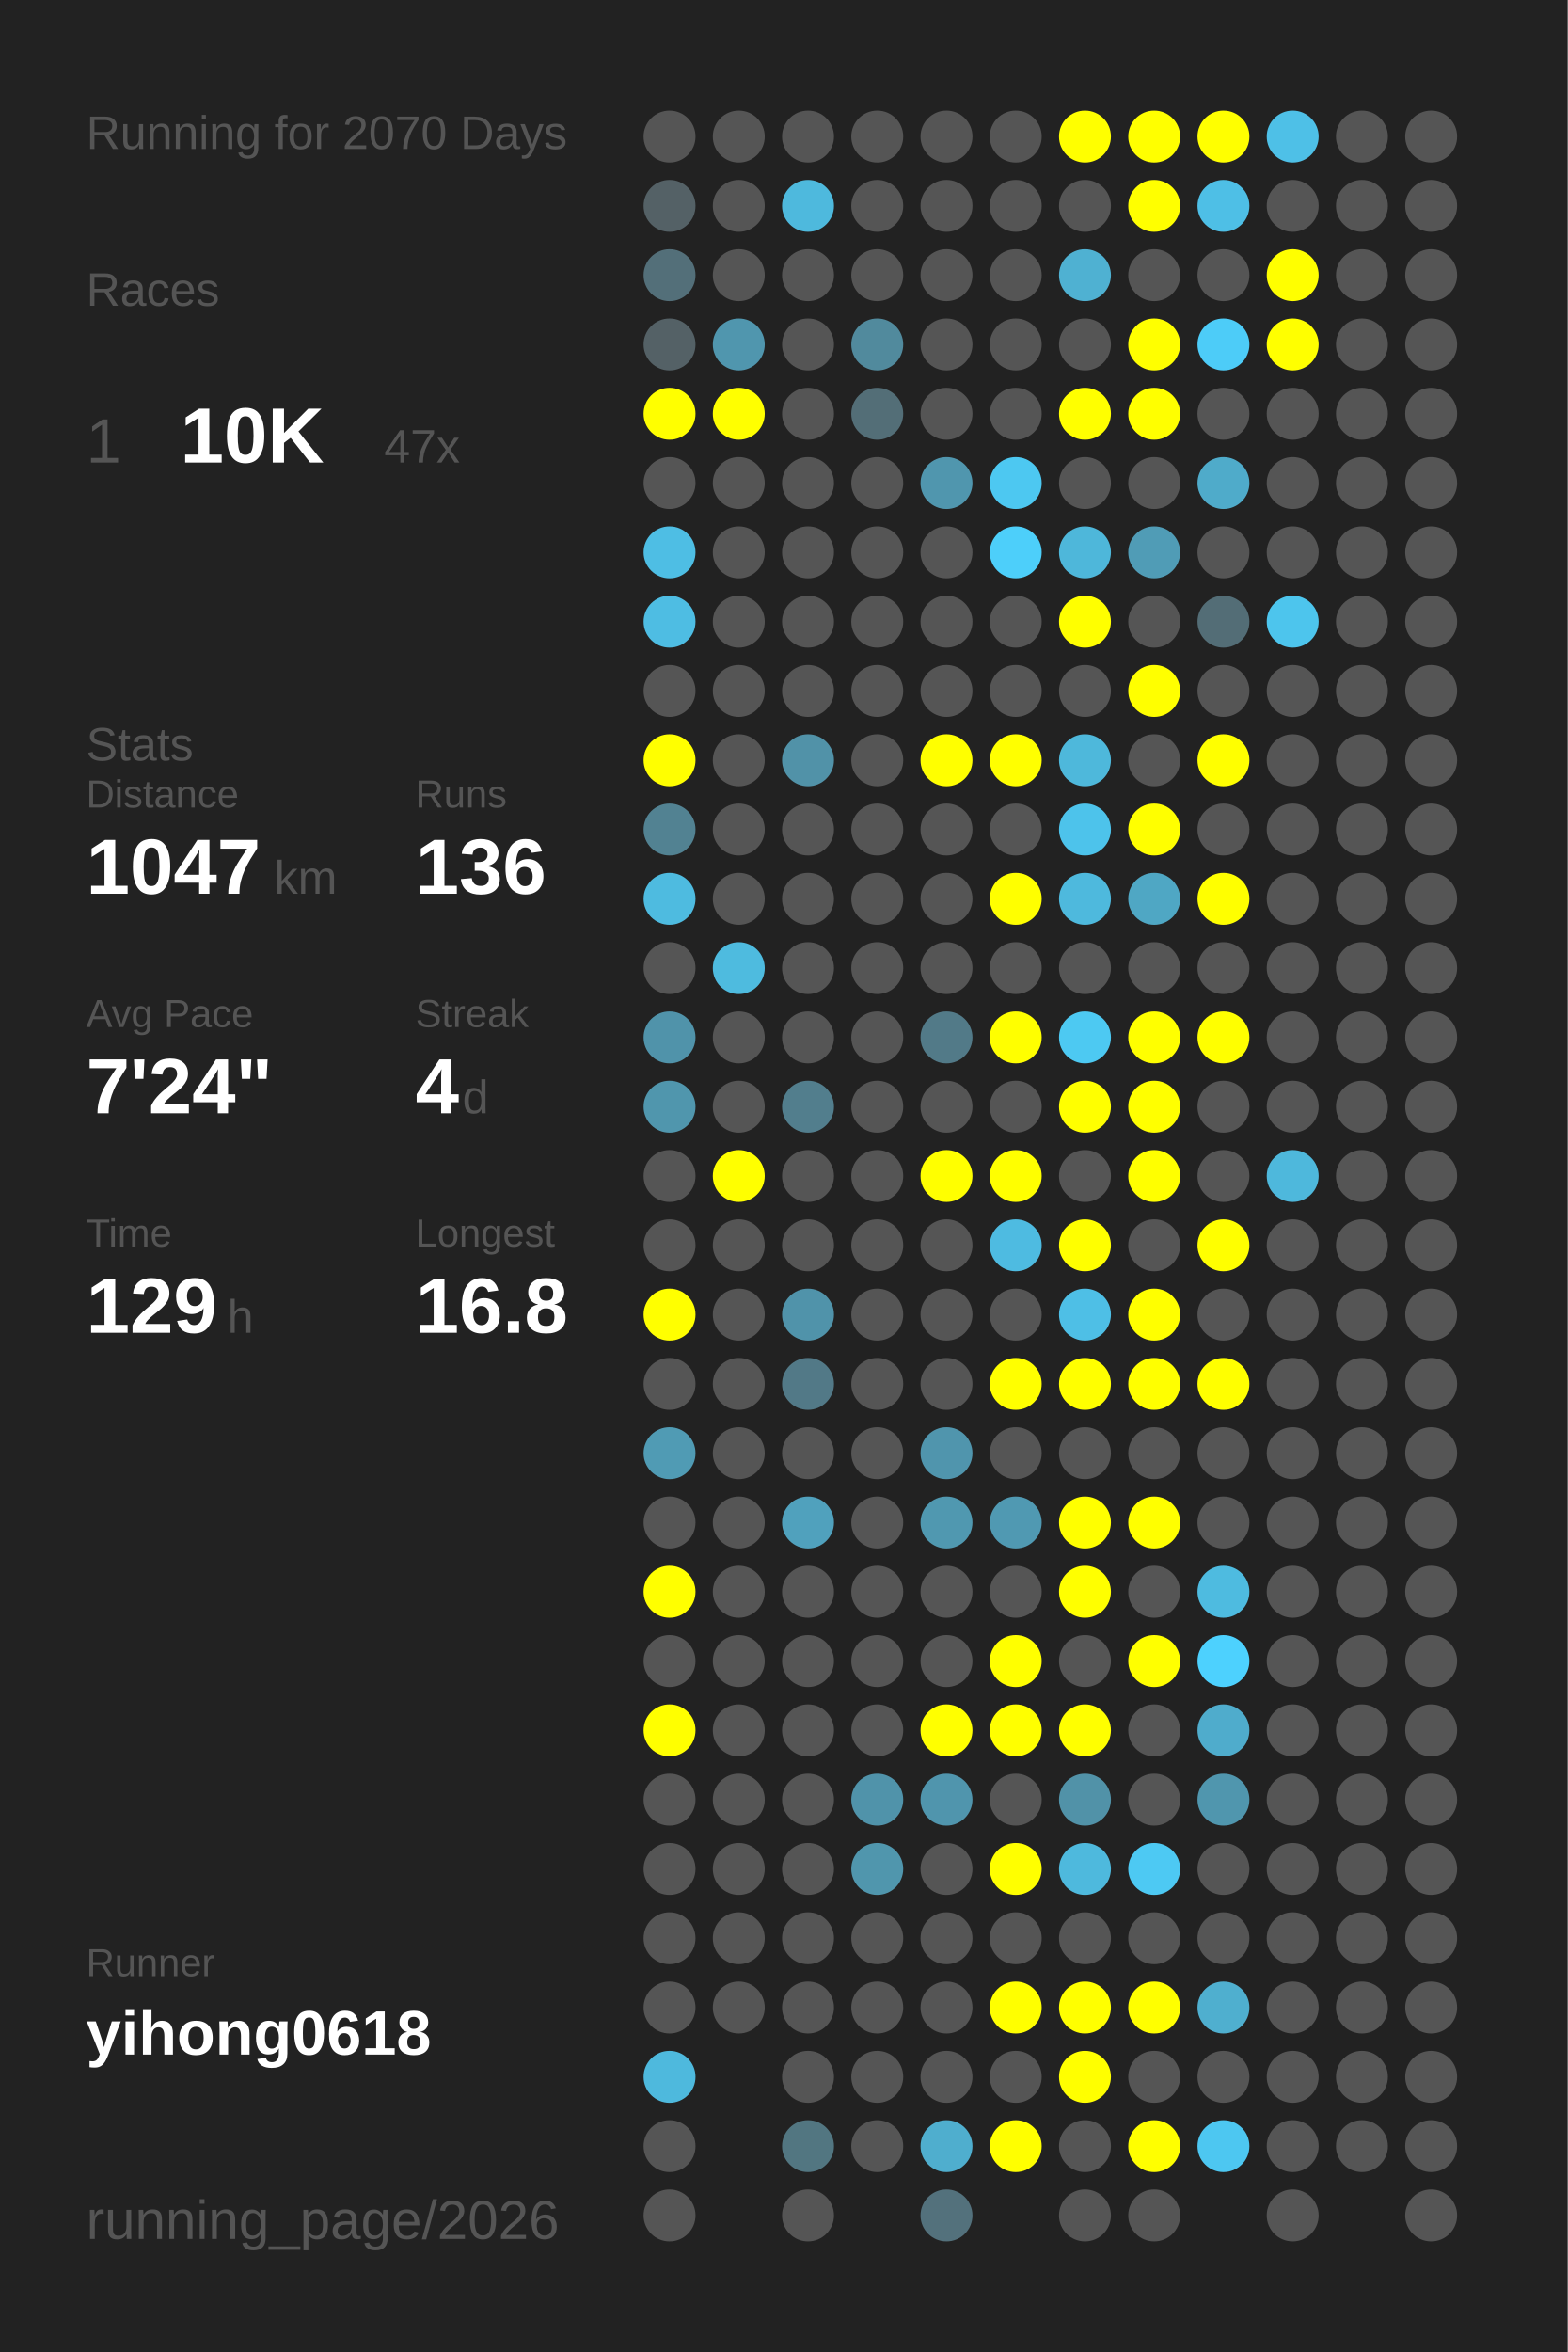
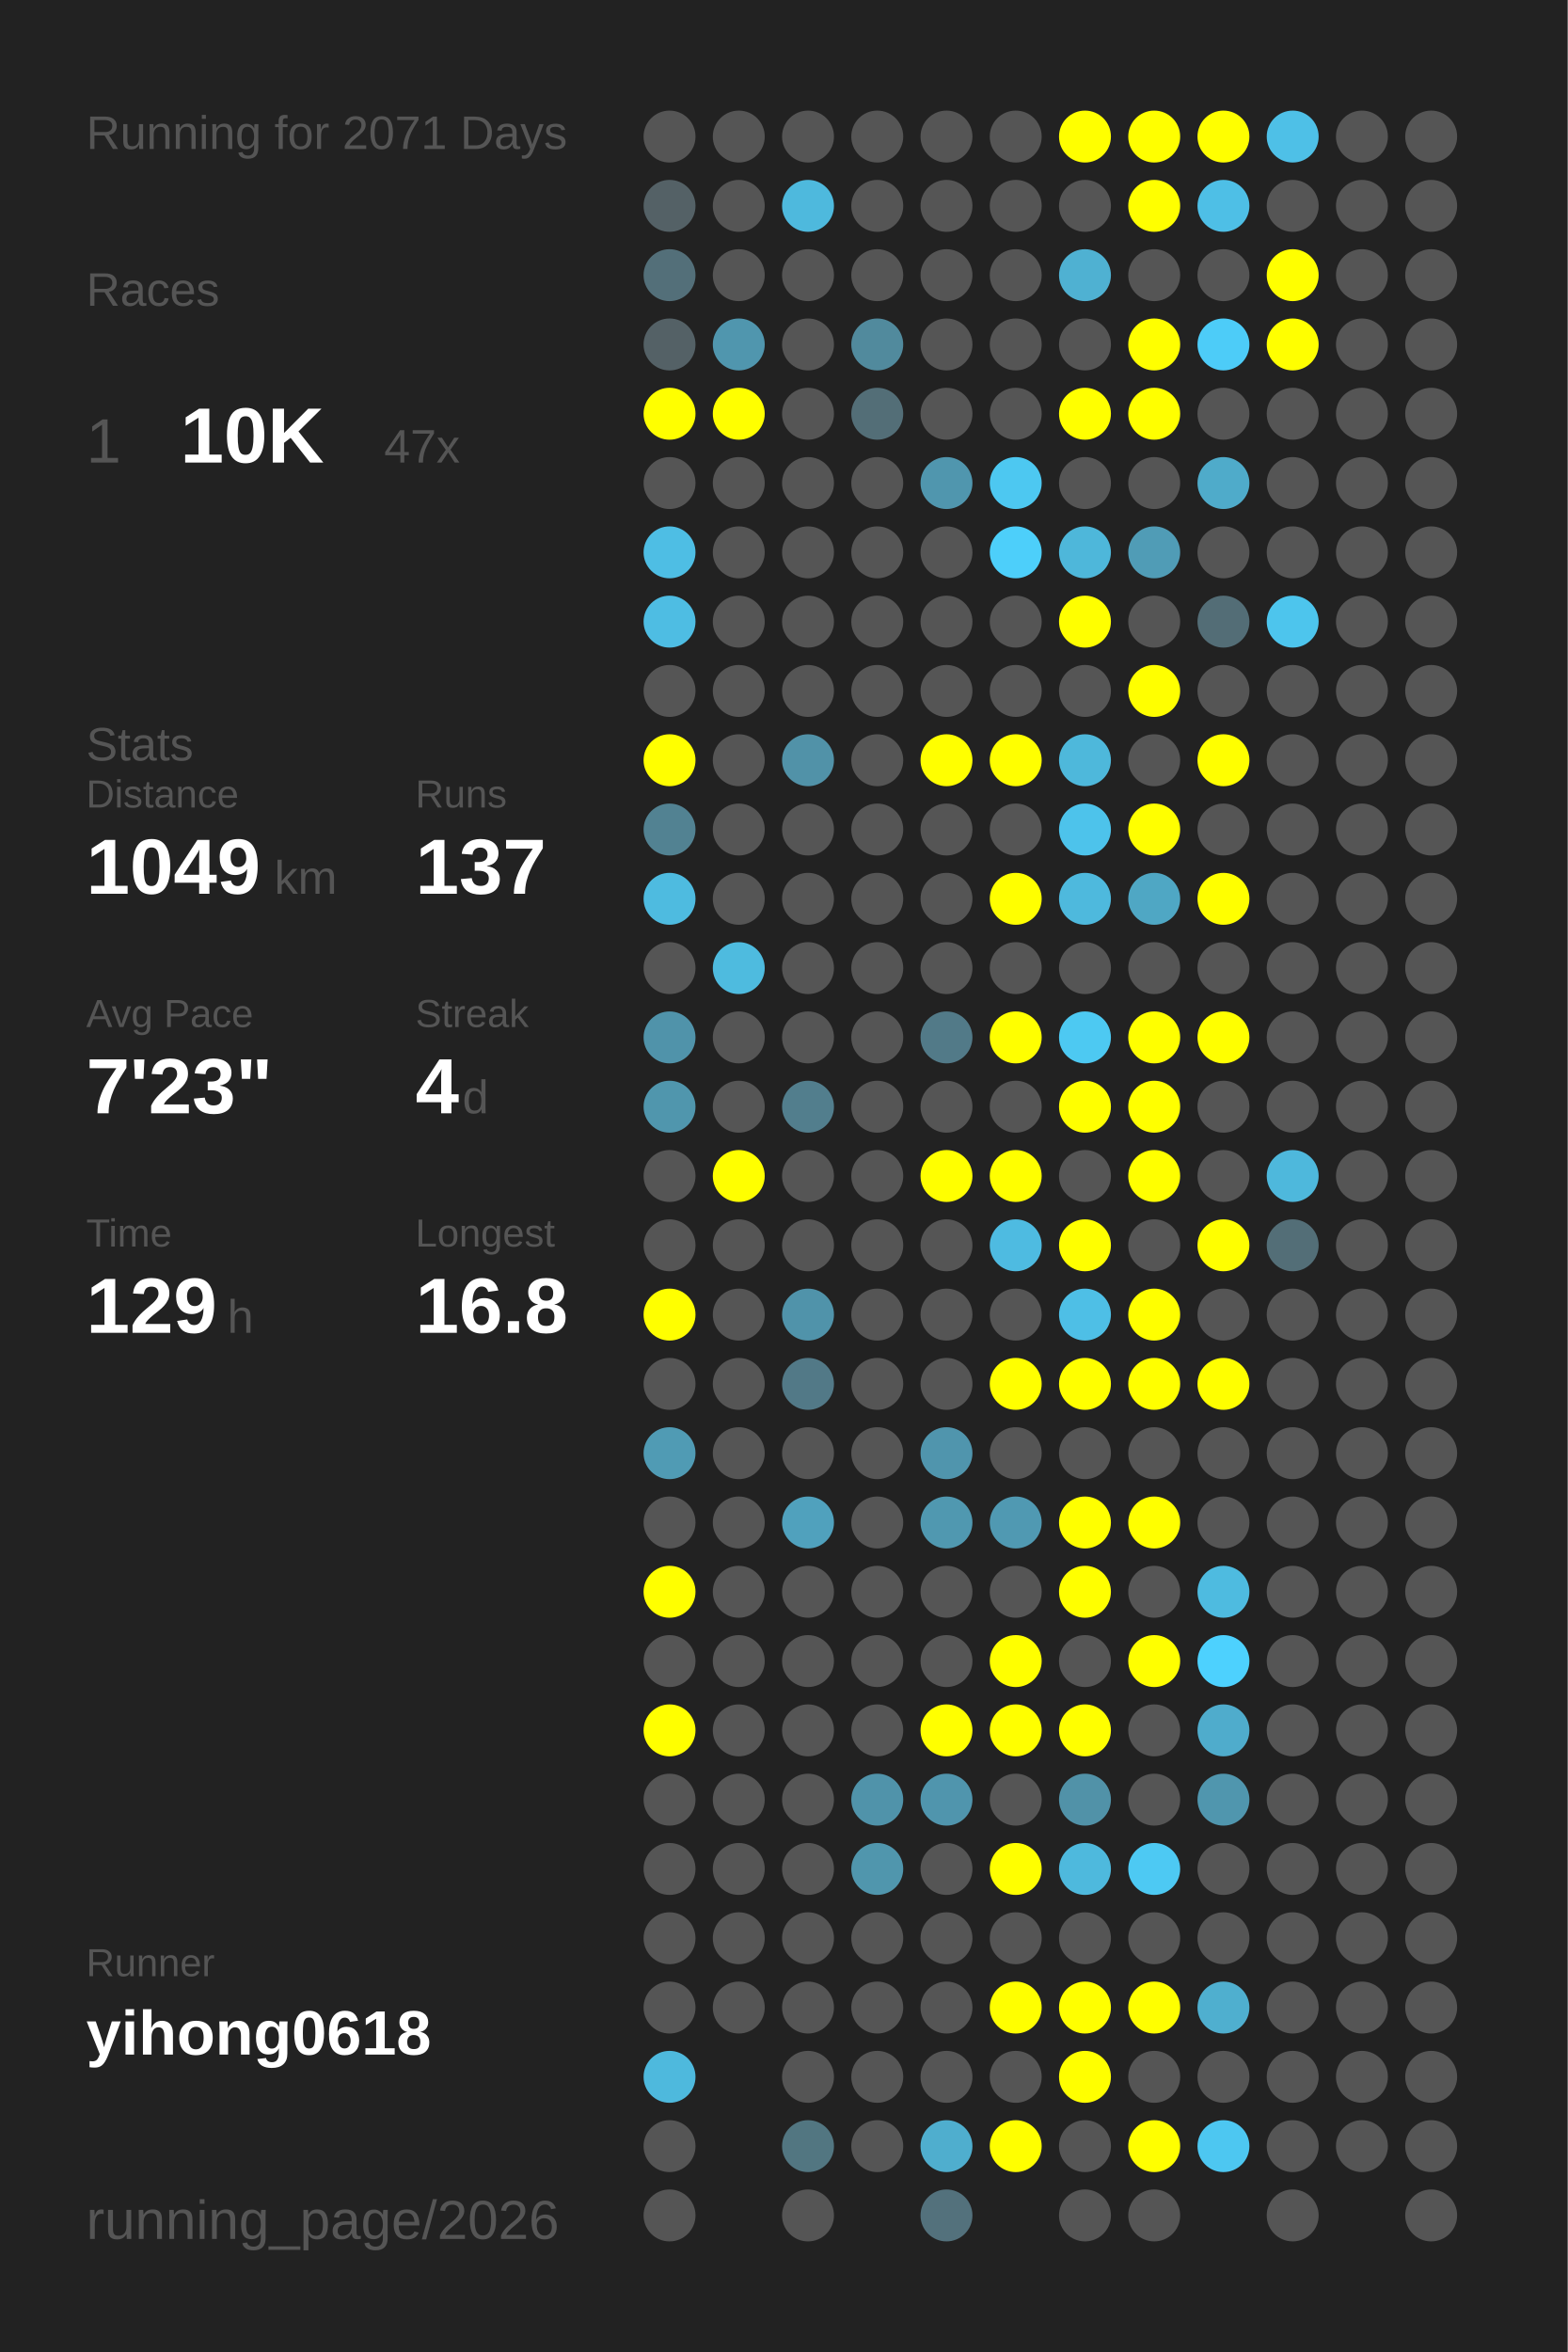
<svg xmlns="http://www.w3.org/2000/svg" baseProfile="full" height="300mm" version="1.1" viewBox="0,0,200,300" width="200mm">
  <defs />
  <rect fill="#222222" height="300" width="200" x="0" y="0" />
-   <text fill="#555555" style="font-size:6px; font-family:Arial;" x="11" y="19">Running for 2070 Days</text>
+   <text fill="#555555" style="font-size:6px; font-family:Arial;" x="11" y="19">Running for 2071 Days</text>
  <text fill="#555555" style="font-size:6px; font-family:Arial;" x="11" y="39">Races</text>
  <text fill="#555555" style="font-size:8px; font-family:Arial;" x="11" y="59">1</text>
  <text fill="#FFFFFF" style="font-size:10px; font-family:Arial; font-weight:bold;" x="23" y="59">10K</text>
  <text fill="#555555" style="font-size:6px; font-family:Arial;" x="49" y="59">47x</text>
  <text fill="#555555" style="font-size:6px; font-family:Arial;" x="11" y="97">Stats</text>
  <text fill="#555555" style="font-size:5px; font-family:Arial;" x="11" y="103">Distance</text>
-   <text fill="#FFFFFF" style="font-size:10px; font-family:Arial; font-weight:bold;" x="11" y="114">1047</text>
+   <text fill="#FFFFFF" style="font-size:10px; font-family:Arial; font-weight:bold;" x="11" y="114">1049</text>
  <text fill="#555555" style="font-size:6px; font-family:Arial;" x="35" y="114">km</text>
  <text fill="#555555" style="font-size:5px; font-family:Arial;" x="53" y="103">Runs</text>
-   <text fill="#FFFFFF" style="font-size:10px; font-family:Arial; font-weight:bold;" x="53" y="114">136</text>
+   <text fill="#FFFFFF" style="font-size:10px; font-family:Arial; font-weight:bold;" x="53" y="114">137</text>
  <text fill="#555555" style="font-size:5px; font-family:Arial;" x="11" y="131">Avg Pace</text>
-   <text fill="#FFFFFF" style="font-size:10px; font-family:Arial; font-weight:bold;" x="11" y="142">7'24"</text>
+   <text fill="#FFFFFF" style="font-size:10px; font-family:Arial; font-weight:bold;" x="11" y="142">7'23"</text>
  <text fill="#555555" style="font-size:5px; font-family:Arial;" x="53" y="131">Streak</text>
  <text fill="#FFFFFF" style="font-size:10px; font-family:Arial; font-weight:bold;" x="53" y="142">4</text>
  <text fill="#555555" style="font-size:6px; font-family:Arial;" x="59" y="142">d</text>
  <text fill="#555555" style="font-size:5px; font-family:Arial;" x="11" y="159">Time</text>
  <text fill="#FFFFFF" style="font-size:10px; font-family:Arial; font-weight:bold;" x="11" y="170">129</text>
  <text fill="#555555" style="font-size:6px; font-family:Arial;" x="29" y="170">h</text>
  <text fill="#555555" style="font-size:5px; font-family:Arial;" x="53" y="159">Longest</text>
  <text fill="#FFFFFF" style="font-size:10px; font-family:Arial; font-weight:bold;" x="53" y="170">16.8</text>
  <text fill="#555555" style="font-size:5px; font-family:Arial;" x="11" y="252.065">Runner</text>
  <text fill="#FFFFFF" style="font-size:8px; font-family:Arial; font-weight:bold;" x="11" y="262.065">yihong0618</text>
  <text fill="#555555" style="font-size:7px; font-family:Arial;" x="11" y="285.581">running_page/2026</text>
  <circle cx="85.417" cy="17.419" fill="#555555" r="3.312" />
  <circle cx="85.417" cy="26.258" fill="#546166" r="3.312" />
  <circle cx="85.417" cy="35.097" fill="#536f79" r="3.312" />
  <circle cx="85.417" cy="43.935" fill="#546166" r="3.312" />
  <circle cx="85.417" cy="52.774" fill="#FFFF00" r="3.312" />
  <circle cx="85.417" cy="61.613" fill="#555555" r="3.312" />
  <circle cx="85.417" cy="70.452" fill="#4ebee4" r="3.312" />
  <circle cx="85.417" cy="79.29" fill="#4ebde3" r="3.312" />
  <circle cx="85.417" cy="88.129" fill="#555555" r="3.312" />
  <circle cx="85.417" cy="96.968" fill="#FFFF00" r="3.312" />
  <circle cx="85.417" cy="105.806" fill="#528292" r="3.312" />
  <circle cx="85.417" cy="114.645" fill="#4ebbe0" r="3.312" />
  <circle cx="85.417" cy="123.484" fill="#555555" r="3.312" />
  <circle cx="85.417" cy="132.323" fill="#5093aa" r="3.312" />
  <circle cx="85.417" cy="141.161" fill="#5096ad" r="3.312" />
  <circle cx="85.417" cy="150" fill="#555555" r="3.312" />
  <circle cx="85.417" cy="158.839" fill="#555555" r="3.312" />
  <circle cx="85.417" cy="167.677" fill="#FFFF00" r="3.312" />
  <circle cx="85.417" cy="176.516" fill="#555555" r="3.312" />
  <circle cx="85.417" cy="185.355" fill="#509bb4" r="3.312" />
  <circle cx="85.417" cy="194.194" fill="#555555" r="3.312" />
  <circle cx="85.417" cy="203.032" fill="#FFFF00" r="3.312" />
  <circle cx="85.417" cy="211.871" fill="#555555" r="3.312" />
  <circle cx="85.417" cy="220.71" fill="#FFFF00" r="3.312" />
  <circle cx="85.417" cy="229.548" fill="#555555" r="3.312" />
  <circle cx="85.417" cy="238.387" fill="#555555" r="3.312" />
  <circle cx="85.417" cy="247.226" fill="#555555" r="3.312" />
  <circle cx="85.417" cy="256.065" fill="#555555" r="3.312" />
  <circle cx="85.417" cy="264.903" fill="#4eb9dd" r="3.312" />
  <circle cx="85.417" cy="273.742" fill="#555555" r="3.312" />
  <circle cx="85.417" cy="282.581" fill="#555555" r="3.312" />
  <circle cx="94.25" cy="17.419" fill="#555555" r="3.312" />
  <circle cx="94.25" cy="26.258" fill="#555555" r="3.312" />
  <circle cx="94.25" cy="35.097" fill="#555555" r="3.312" />
  <circle cx="94.25" cy="43.935" fill="#5096ae" r="3.312" />
  <circle cx="94.25" cy="52.774" fill="#FFFF00" r="3.312" />
  <circle cx="94.25" cy="61.613" fill="#555555" r="3.312" />
  <circle cx="94.25" cy="70.452" fill="#555555" r="3.312" />
  <circle cx="94.25" cy="79.29" fill="#555555" r="3.312" />
  <circle cx="94.25" cy="88.129" fill="#555555" r="3.312" />
  <circle cx="94.25" cy="96.968" fill="#555555" r="3.312" />
  <circle cx="94.25" cy="105.806" fill="#555555" r="3.312" />
  <circle cx="94.25" cy="114.645" fill="#555555" r="3.312" />
  <circle cx="94.25" cy="123.484" fill="#4ebbdf" r="3.312" />
  <circle cx="94.25" cy="132.323" fill="#555555" r="3.312" />
  <circle cx="94.25" cy="141.161" fill="#555555" r="3.312" />
  <circle cx="94.25" cy="150" fill="#FFFF00" r="3.312" />
  <circle cx="94.25" cy="158.839" fill="#555555" r="3.312" />
  <circle cx="94.25" cy="167.677" fill="#555555" r="3.312" />
  <circle cx="94.25" cy="176.516" fill="#555555" r="3.312" />
  <circle cx="94.25" cy="185.355" fill="#555555" r="3.312" />
  <circle cx="94.25" cy="194.194" fill="#555555" r="3.312" />
  <circle cx="94.25" cy="203.032" fill="#555555" r="3.312" />
  <circle cx="94.25" cy="211.871" fill="#555555" r="3.312" />
  <circle cx="94.25" cy="220.71" fill="#555555" r="3.312" />
  <circle cx="94.25" cy="229.548" fill="#555555" r="3.312" />
  <circle cx="94.25" cy="238.387" fill="#555555" r="3.312" />
  <circle cx="94.25" cy="247.226" fill="#555555" r="3.312" />
  <circle cx="94.25" cy="256.065" fill="#555555" r="3.312" />
  <circle cx="103.083" cy="17.419" fill="#555555" r="3.312" />
  <circle cx="103.083" cy="26.258" fill="#4eb9dd" r="3.312" />
  <circle cx="103.083" cy="35.097" fill="#555555" r="3.312" />
  <circle cx="103.083" cy="43.935" fill="#555555" r="3.312" />
  <circle cx="103.083" cy="52.774" fill="#555555" r="3.312" />
  <circle cx="103.083" cy="61.613" fill="#555555" r="3.312" />
  <circle cx="103.083" cy="70.452" fill="#555555" r="3.312" />
  <circle cx="103.083" cy="79.29" fill="#555555" r="3.312" />
  <circle cx="103.083" cy="88.129" fill="#555555" r="3.312" />
  <circle cx="103.083" cy="96.968" fill="#5192a8" r="3.312" />
  <circle cx="103.083" cy="105.806" fill="#555555" r="3.312" />
  <circle cx="103.083" cy="114.645" fill="#555555" r="3.312" />
  <circle cx="103.083" cy="123.484" fill="#555555" r="3.312" />
  <circle cx="103.083" cy="132.323" fill="#555555" r="3.312" />
  <circle cx="103.083" cy="141.161" fill="#527e8d" r="3.312" />
  <circle cx="103.083" cy="150" fill="#555555" r="3.312" />
  <circle cx="103.083" cy="158.839" fill="#555555" r="3.312" />
  <circle cx="103.083" cy="167.677" fill="#5093aa" r="3.312" />
  <circle cx="103.083" cy="176.516" fill="#527987" r="3.312" />
  <circle cx="103.083" cy="185.355" fill="#555555" r="3.312" />
  <circle cx="103.083" cy="194.194" fill="#50a1bd" r="3.312" />
  <circle cx="103.083" cy="203.032" fill="#555555" r="3.312" />
  <circle cx="103.083" cy="211.871" fill="#555555" r="3.312" />
  <circle cx="103.083" cy="220.71" fill="#555555" r="3.312" />
  <circle cx="103.083" cy="229.548" fill="#555555" r="3.312" />
  <circle cx="103.083" cy="238.387" fill="#555555" r="3.312" />
  <circle cx="103.083" cy="247.226" fill="#555555" r="3.312" />
  <circle cx="103.083" cy="256.065" fill="#555555" r="3.312" />
  <circle cx="103.083" cy="264.903" fill="#555555" r="3.312" />
  <circle cx="103.083" cy="273.742" fill="#527681" r="3.312" />
  <circle cx="103.083" cy="282.581" fill="#555555" r="3.312" />
  <circle cx="111.917" cy="17.419" fill="#555555" r="3.312" />
  <circle cx="111.917" cy="26.258" fill="#555555" r="3.312" />
  <circle cx="111.917" cy="35.097" fill="#555555" r="3.312" />
  <circle cx="111.917" cy="43.935" fill="#518a9d" r="3.312" />
  <circle cx="111.917" cy="52.774" fill="#536e77" r="3.312" />
  <circle cx="111.917" cy="61.613" fill="#555555" r="3.312" />
  <circle cx="111.917" cy="70.452" fill="#555555" r="3.312" />
  <circle cx="111.917" cy="79.29" fill="#555555" r="3.312" />
  <circle cx="111.917" cy="88.129" fill="#555555" r="3.312" />
  <circle cx="111.917" cy="96.968" fill="#555555" r="3.312" />
  <circle cx="111.917" cy="105.806" fill="#555555" r="3.312" />
  <circle cx="111.917" cy="114.645" fill="#555555" r="3.312" />
  <circle cx="111.917" cy="123.484" fill="#555555" r="3.312" />
  <circle cx="111.917" cy="132.323" fill="#555555" r="3.312" />
  <circle cx="111.917" cy="141.161" fill="#555555" r="3.312" />
  <circle cx="111.917" cy="150" fill="#555555" r="3.312" />
  <circle cx="111.917" cy="158.839" fill="#555555" r="3.312" />
  <circle cx="111.917" cy="167.677" fill="#555555" r="3.312" />
  <circle cx="111.917" cy="176.516" fill="#555555" r="3.312" />
  <circle cx="111.917" cy="185.355" fill="#555555" r="3.312" />
  <circle cx="111.917" cy="194.194" fill="#555555" r="3.312" />
  <circle cx="111.917" cy="203.032" fill="#555555" r="3.312" />
  <circle cx="111.917" cy="211.871" fill="#555555" r="3.312" />
  <circle cx="111.917" cy="220.71" fill="#555555" r="3.312" />
  <circle cx="111.917" cy="229.548" fill="#5093aa" r="3.312" />
  <circle cx="111.917" cy="238.387" fill="#5096ad" r="3.312" />
  <circle cx="111.917" cy="247.226" fill="#555555" r="3.312" />
  <circle cx="111.917" cy="256.065" fill="#555555" r="3.312" />
  <circle cx="111.917" cy="264.903" fill="#555555" r="3.312" />
  <circle cx="111.917" cy="273.742" fill="#555555" r="3.312" />
  <circle cx="120.75" cy="17.419" fill="#555555" r="3.312" />
  <circle cx="120.75" cy="26.258" fill="#555555" r="3.312" />
  <circle cx="120.75" cy="35.097" fill="#555555" r="3.312" />
  <circle cx="120.75" cy="43.935" fill="#555555" r="3.312" />
  <circle cx="120.75" cy="52.774" fill="#555555" r="3.312" />
  <circle cx="120.75" cy="61.613" fill="#5096ae" r="3.312" />
  <circle cx="120.75" cy="70.452" fill="#555555" r="3.312" />
  <circle cx="120.75" cy="79.29" fill="#555555" r="3.312" />
  <circle cx="120.75" cy="88.129" fill="#555555" r="3.312" />
  <circle cx="120.75" cy="96.968" fill="#FFFF00" r="3.312" />
  <circle cx="120.75" cy="105.806" fill="#555555" r="3.312" />
  <circle cx="120.75" cy="114.645" fill="#555555" r="3.312" />
  <circle cx="120.75" cy="123.484" fill="#555555" r="3.312" />
  <circle cx="120.75" cy="132.323" fill="#527a88" r="3.312" />
  <circle cx="120.75" cy="141.161" fill="#555555" r="3.312" />
  <circle cx="120.75" cy="150" fill="#FFFF00" r="3.312" />
  <circle cx="120.75" cy="158.839" fill="#555555" r="3.312" />
  <circle cx="120.75" cy="167.677" fill="#555555" r="3.312" />
  <circle cx="120.75" cy="176.516" fill="#555555" r="3.312" />
  <circle cx="120.75" cy="185.355" fill="#5095ad" r="3.312" />
  <circle cx="120.75" cy="194.194" fill="#5098b0" r="3.312" />
  <circle cx="120.75" cy="203.032" fill="#555555" r="3.312" />
  <circle cx="120.75" cy="211.871" fill="#555555" r="3.312" />
  <circle cx="120.75" cy="220.71" fill="#FFFF00" r="3.312" />
  <circle cx="120.75" cy="229.548" fill="#5095ad" r="3.312" />
  <circle cx="120.75" cy="238.387" fill="#555555" r="3.312" />
  <circle cx="120.75" cy="247.226" fill="#555555" r="3.312" />
  <circle cx="120.75" cy="256.065" fill="#555555" r="3.312" />
  <circle cx="120.75" cy="264.903" fill="#555555" r="3.312" />
  <circle cx="120.75" cy="273.742" fill="#4faece" r="3.312" />
  <circle cx="120.75" cy="282.581" fill="#53717c" r="3.312" />
  <circle cx="129.583" cy="17.419" fill="#555555" r="3.312" />
  <circle cx="129.583" cy="26.258" fill="#555555" r="3.312" />
  <circle cx="129.583" cy="35.097" fill="#555555" r="3.312" />
  <circle cx="129.583" cy="43.935" fill="#555555" r="3.312" />
  <circle cx="129.583" cy="52.774" fill="#555555" r="3.312" />
  <circle cx="129.583" cy="61.613" fill="#4dc8f1" r="3.312" />
  <circle cx="129.583" cy="70.452" fill="#4dcffa" r="3.312" />
  <circle cx="129.583" cy="79.29" fill="#555555" r="3.312" />
  <circle cx="129.583" cy="88.129" fill="#555555" r="3.312" />
  <circle cx="129.583" cy="96.968" fill="#FFFF00" r="3.312" />
  <circle cx="129.583" cy="105.806" fill="#555555" r="3.312" />
  <circle cx="129.583" cy="114.645" fill="#FFFF00" r="3.312" />
  <circle cx="129.583" cy="123.484" fill="#555555" r="3.312" />
  <circle cx="129.583" cy="132.323" fill="#FFFF00" r="3.312" />
  <circle cx="129.583" cy="141.161" fill="#555555" r="3.312" />
  <circle cx="129.583" cy="150" fill="#FFFF00" r="3.312" />
  <circle cx="129.583" cy="158.839" fill="#4ebbe1" r="3.312" />
  <circle cx="129.583" cy="167.677" fill="#555555" r="3.312" />
  <circle cx="129.583" cy="176.516" fill="#FFFF00" r="3.312" />
  <circle cx="129.583" cy="185.355" fill="#555555" r="3.312" />
  <circle cx="129.583" cy="194.194" fill="#5099b2" r="3.312" />
  <circle cx="129.583" cy="203.032" fill="#555555" r="3.312" />
  <circle cx="129.583" cy="211.871" fill="#FFFF00" r="3.312" />
  <circle cx="129.583" cy="220.71" fill="#FFFF00" r="3.312" />
  <circle cx="129.583" cy="229.548" fill="#555555" r="3.312" />
  <circle cx="129.583" cy="238.387" fill="#FFFF00" r="3.312" />
  <circle cx="129.583" cy="247.226" fill="#555555" r="3.312" />
  <circle cx="129.583" cy="256.065" fill="#FFFF00" r="3.312" />
  <circle cx="129.583" cy="264.903" fill="#555555" r="3.312" />
  <circle cx="129.583" cy="273.742" fill="#FFFF00" r="3.312" />
  <circle cx="138.417" cy="17.419" fill="#FFFF00" r="3.312" />
  <circle cx="138.417" cy="26.258" fill="#555555" r="3.312" />
  <circle cx="138.417" cy="35.097" fill="#4fb1d2" r="3.312" />
  <circle cx="138.417" cy="43.935" fill="#555555" r="3.312" />
  <circle cx="138.417" cy="52.774" fill="#FFFF00" r="3.312" />
  <circle cx="138.417" cy="61.613" fill="#555555" r="3.312" />
  <circle cx="138.417" cy="70.452" fill="#4eb7da" r="3.312" />
  <circle cx="138.417" cy="79.29" fill="#FFFF00" r="3.312" />
  <circle cx="138.417" cy="88.129" fill="#555555" r="3.312" />
  <circle cx="138.417" cy="96.968" fill="#4eb8db" r="3.312" />
  <circle cx="138.417" cy="105.806" fill="#4dc3eb" r="3.312" />
  <circle cx="138.417" cy="114.645" fill="#4eb9dd" r="3.312" />
  <circle cx="138.417" cy="123.484" fill="#555555" r="3.312" />
  <circle cx="138.417" cy="132.323" fill="#4dc9f2" r="3.312" />
  <circle cx="138.417" cy="141.161" fill="#FFFF00" r="3.312" />
  <circle cx="138.417" cy="150" fill="#555555" r="3.312" />
  <circle cx="138.417" cy="158.839" fill="#FFFF00" r="3.312" />
  <circle cx="138.417" cy="167.677" fill="#4ebfe6" r="3.312" />
  <circle cx="138.417" cy="176.516" fill="#FFFF00" r="3.312" />
  <circle cx="138.417" cy="185.355" fill="#555555" r="3.312" />
  <circle cx="138.417" cy="194.194" fill="#FFFF00" r="3.312" />
  <circle cx="138.417" cy="203.032" fill="#FFFF00" r="3.312" />
  <circle cx="138.417" cy="211.871" fill="#555555" r="3.312" />
  <circle cx="138.417" cy="220.71" fill="#FFFF00" r="3.312" />
  <circle cx="138.417" cy="229.548" fill="#5192a8" r="3.312" />
  <circle cx="138.417" cy="238.387" fill="#4eb9dd" r="3.312" />
  <circle cx="138.417" cy="247.226" fill="#555555" r="3.312" />
  <circle cx="138.417" cy="256.065" fill="#FFFF00" r="3.312" />
  <circle cx="138.417" cy="264.903" fill="#FFFF00" r="3.312" />
  <circle cx="138.417" cy="273.742" fill="#555555" r="3.312" />
  <circle cx="138.417" cy="282.581" fill="#555555" r="3.312" />
  <circle cx="147.25" cy="17.419" fill="#FFFF00" r="3.312" />
  <circle cx="147.25" cy="26.258" fill="#FFFF00" r="3.312" />
  <circle cx="147.25" cy="35.097" fill="#555555" r="3.312" />
  <circle cx="147.25" cy="43.935" fill="#FFFF00" r="3.312" />
  <circle cx="147.25" cy="52.774" fill="#FFFF00" r="3.312" />
  <circle cx="147.25" cy="61.613" fill="#555555" r="3.312" />
  <circle cx="147.25" cy="70.452" fill="#509cb6" r="3.312" />
  <circle cx="147.25" cy="79.29" fill="#555555" r="3.312" />
  <circle cx="147.25" cy="88.129" fill="#FFFF00" r="3.312" />
  <circle cx="147.25" cy="96.968" fill="#555555" r="3.312" />
  <circle cx="147.25" cy="105.806" fill="#FFFF00" r="3.312" />
  <circle cx="147.25" cy="114.645" fill="#4fa7c4" r="3.312" />
  <circle cx="147.25" cy="123.484" fill="#555555" r="3.312" />
  <circle cx="147.25" cy="132.323" fill="#FFFF00" r="3.312" />
  <circle cx="147.25" cy="141.161" fill="#FFFF00" r="3.312" />
  <circle cx="147.25" cy="150" fill="#FFFF00" r="3.312" />
  <circle cx="147.25" cy="158.839" fill="#555555" r="3.312" />
  <circle cx="147.25" cy="167.677" fill="#FFFF00" r="3.312" />
  <circle cx="147.25" cy="176.516" fill="#FFFF00" r="3.312" />
  <circle cx="147.25" cy="185.355" fill="#555555" r="3.312" />
  <circle cx="147.25" cy="194.194" fill="#FFFF00" r="3.312" />
  <circle cx="147.25" cy="203.032" fill="#555555" r="3.312" />
  <circle cx="147.25" cy="211.871" fill="#FFFF00" r="3.312" />
  <circle cx="147.25" cy="220.71" fill="#555555" r="3.312" />
  <circle cx="147.25" cy="229.548" fill="#555555" r="3.312" />
  <circle cx="147.25" cy="238.387" fill="#4dc9f3" r="3.312" />
  <circle cx="147.25" cy="247.226" fill="#555555" r="3.312" />
  <circle cx="147.25" cy="256.065" fill="#FFFF00" r="3.312" />
  <circle cx="147.25" cy="264.903" fill="#555555" r="3.312" />
  <circle cx="147.25" cy="273.742" fill="#FFFF00" r="3.312" />
  <circle cx="147.25" cy="282.581" fill="#555555" r="3.312" />
  <circle cx="156.083" cy="17.419" fill="#FFFF00" r="3.312" />
  <circle cx="156.083" cy="26.258" fill="#4ebfe6" r="3.312" />
  <circle cx="156.083" cy="35.097" fill="#555555" r="3.312" />
  <circle cx="156.083" cy="43.935" fill="#4dccf8" r="3.312" />
  <circle cx="156.083" cy="52.774" fill="#555555" r="3.312" />
  <circle cx="156.083" cy="61.613" fill="#4fabca" r="3.312" />
  <circle cx="156.083" cy="70.452" fill="#555555" r="3.312" />
  <circle cx="156.083" cy="79.29" fill="#536d76" r="3.312" />
  <circle cx="156.083" cy="88.129" fill="#555555" r="3.312" />
  <circle cx="156.083" cy="96.968" fill="#FFFF00" r="3.312" />
  <circle cx="156.083" cy="105.806" fill="#555555" r="3.312" />
  <circle cx="156.083" cy="114.645" fill="#FFFF00" r="3.312" />
  <circle cx="156.083" cy="123.484" fill="#555555" r="3.312" />
  <circle cx="156.083" cy="132.323" fill="#FFFF00" r="3.312" />
  <circle cx="156.083" cy="141.161" fill="#555555" r="3.312" />
  <circle cx="156.083" cy="150" fill="#555555" r="3.312" />
  <circle cx="156.083" cy="158.839" fill="#FFFF00" r="3.312" />
  <circle cx="156.083" cy="167.677" fill="#555555" r="3.312" />
  <circle cx="156.083" cy="176.516" fill="#FFFF00" r="3.312" />
  <circle cx="156.083" cy="185.355" fill="#555555" r="3.312" />
  <circle cx="156.083" cy="194.194" fill="#555555" r="3.312" />
  <circle cx="156.083" cy="203.032" fill="#4ebbe0" r="3.312" />
  <circle cx="156.083" cy="211.871" fill="#4dd1fe" r="3.312" />
  <circle cx="156.083" cy="220.71" fill="#4faccc" r="3.312" />
  <circle cx="156.083" cy="229.548" fill="#5096ae" r="3.312" />
  <circle cx="156.083" cy="238.387" fill="#555555" r="3.312" />
  <circle cx="156.083" cy="247.226" fill="#555555" r="3.312" />
  <circle cx="156.083" cy="256.065" fill="#4fafcf" r="3.312" />
  <circle cx="156.083" cy="264.903" fill="#555555" r="3.312" />
  <circle cx="156.083" cy="273.742" fill="#4dc7f1" r="3.312" />
  <circle cx="164.917" cy="17.419" fill="#4ec0e7" r="3.312" />
  <circle cx="164.917" cy="26.258" fill="#555555" r="3.312" />
  <circle cx="164.917" cy="35.097" fill="#FFFF00" r="3.312" />
  <circle cx="164.917" cy="43.935" fill="#FFFF00" r="3.312" />
  <circle cx="164.917" cy="52.774" fill="#555555" r="3.312" />
  <circle cx="164.917" cy="61.613" fill="#555555" r="3.312" />
  <circle cx="164.917" cy="70.452" fill="#555555" r="3.312" />
  <circle cx="164.917" cy="79.29" fill="#4dc5ed" r="3.312" />
  <circle cx="164.917" cy="88.129" fill="#555555" r="3.312" />
  <circle cx="164.917" cy="96.968" fill="#555555" r="3.312" />
  <circle cx="164.917" cy="105.806" fill="#555555" r="3.312" />
  <circle cx="164.917" cy="114.645" fill="#555555" r="3.312" />
  <circle cx="164.917" cy="123.484" fill="#555555" r="3.312" />
  <circle cx="164.917" cy="132.323" fill="#555555" r="3.312" />
  <circle cx="164.917" cy="141.161" fill="#555555" r="3.312" />
  <circle cx="164.917" cy="150" fill="#4eb8dc" r="3.312" />
-   <circle cx="164.917" cy="158.839" fill="#555555" r="3.312" />
+   <circle cx="164.917" cy="158.839" fill="#536e77" r="3.312" />
  <circle cx="164.917" cy="167.677" fill="#555555" r="3.312" />
  <circle cx="164.917" cy="176.516" fill="#555555" r="3.312" />
  <circle cx="164.917" cy="185.355" fill="#555555" r="3.312" />
  <circle cx="164.917" cy="194.194" fill="#555555" r="3.312" />
  <circle cx="164.917" cy="203.032" fill="#555555" r="3.312" />
  <circle cx="164.917" cy="211.871" fill="#555555" r="3.312" />
  <circle cx="164.917" cy="220.71" fill="#555555" r="3.312" />
  <circle cx="164.917" cy="229.548" fill="#555555" r="3.312" />
  <circle cx="164.917" cy="238.387" fill="#555555" r="3.312" />
  <circle cx="164.917" cy="247.226" fill="#555555" r="3.312" />
  <circle cx="164.917" cy="256.065" fill="#555555" r="3.312" />
  <circle cx="164.917" cy="264.903" fill="#555555" r="3.312" />
  <circle cx="164.917" cy="273.742" fill="#555555" r="3.312" />
  <circle cx="164.917" cy="282.581" fill="#555555" r="3.312" />
  <circle cx="173.75" cy="17.419" fill="#555555" r="3.312" />
  <circle cx="173.75" cy="26.258" fill="#555555" r="3.312" />
  <circle cx="173.75" cy="35.097" fill="#555555" r="3.312" />
  <circle cx="173.75" cy="43.935" fill="#555555" r="3.312" />
  <circle cx="173.75" cy="52.774" fill="#555555" r="3.312" />
  <circle cx="173.75" cy="61.613" fill="#555555" r="3.312" />
  <circle cx="173.75" cy="70.452" fill="#555555" r="3.312" />
  <circle cx="173.75" cy="79.29" fill="#555555" r="3.312" />
  <circle cx="173.75" cy="88.129" fill="#555555" r="3.312" />
  <circle cx="173.75" cy="96.968" fill="#555555" r="3.312" />
  <circle cx="173.75" cy="105.806" fill="#555555" r="3.312" />
  <circle cx="173.75" cy="114.645" fill="#555555" r="3.312" />
  <circle cx="173.75" cy="123.484" fill="#555555" r="3.312" />
  <circle cx="173.75" cy="132.323" fill="#555555" r="3.312" />
  <circle cx="173.75" cy="141.161" fill="#555555" r="3.312" />
  <circle cx="173.75" cy="150" fill="#555555" r="3.312" />
  <circle cx="173.75" cy="158.839" fill="#555555" r="3.312" />
  <circle cx="173.75" cy="167.677" fill="#555555" r="3.312" />
  <circle cx="173.75" cy="176.516" fill="#555555" r="3.312" />
  <circle cx="173.75" cy="185.355" fill="#555555" r="3.312" />
  <circle cx="173.75" cy="194.194" fill="#555555" r="3.312" />
  <circle cx="173.75" cy="203.032" fill="#555555" r="3.312" />
  <circle cx="173.75" cy="211.871" fill="#555555" r="3.312" />
  <circle cx="173.75" cy="220.71" fill="#555555" r="3.312" />
  <circle cx="173.75" cy="229.548" fill="#555555" r="3.312" />
  <circle cx="173.75" cy="238.387" fill="#555555" r="3.312" />
  <circle cx="173.75" cy="247.226" fill="#555555" r="3.312" />
  <circle cx="173.75" cy="256.065" fill="#555555" r="3.312" />
  <circle cx="173.75" cy="264.903" fill="#555555" r="3.312" />
  <circle cx="173.75" cy="273.742" fill="#555555" r="3.312" />
  <circle cx="182.583" cy="17.419" fill="#555555" r="3.312" />
  <circle cx="182.583" cy="26.258" fill="#555555" r="3.312" />
  <circle cx="182.583" cy="35.097" fill="#555555" r="3.312" />
  <circle cx="182.583" cy="43.935" fill="#555555" r="3.312" />
  <circle cx="182.583" cy="52.774" fill="#555555" r="3.312" />
  <circle cx="182.583" cy="61.613" fill="#555555" r="3.312" />
  <circle cx="182.583" cy="70.452" fill="#555555" r="3.312" />
  <circle cx="182.583" cy="79.29" fill="#555555" r="3.312" />
  <circle cx="182.583" cy="88.129" fill="#555555" r="3.312" />
  <circle cx="182.583" cy="96.968" fill="#555555" r="3.312" />
  <circle cx="182.583" cy="105.806" fill="#555555" r="3.312" />
  <circle cx="182.583" cy="114.645" fill="#555555" r="3.312" />
  <circle cx="182.583" cy="123.484" fill="#555555" r="3.312" />
  <circle cx="182.583" cy="132.323" fill="#555555" r="3.312" />
  <circle cx="182.583" cy="141.161" fill="#555555" r="3.312" />
  <circle cx="182.583" cy="150" fill="#555555" r="3.312" />
  <circle cx="182.583" cy="158.839" fill="#555555" r="3.312" />
  <circle cx="182.583" cy="167.677" fill="#555555" r="3.312" />
  <circle cx="182.583" cy="176.516" fill="#555555" r="3.312" />
  <circle cx="182.583" cy="185.355" fill="#555555" r="3.312" />
  <circle cx="182.583" cy="194.194" fill="#555555" r="3.312" />
  <circle cx="182.583" cy="203.032" fill="#555555" r="3.312" />
  <circle cx="182.583" cy="211.871" fill="#555555" r="3.312" />
  <circle cx="182.583" cy="220.71" fill="#555555" r="3.312" />
  <circle cx="182.583" cy="229.548" fill="#555555" r="3.312" />
  <circle cx="182.583" cy="238.387" fill="#555555" r="3.312" />
  <circle cx="182.583" cy="247.226" fill="#555555" r="3.312" />
  <circle cx="182.583" cy="256.065" fill="#555555" r="3.312" />
  <circle cx="182.583" cy="264.903" fill="#555555" r="3.312" />
  <circle cx="182.583" cy="273.742" fill="#555555" r="3.312" />
  <circle cx="182.583" cy="282.581" fill="#555555" r="3.312" />
</svg>
